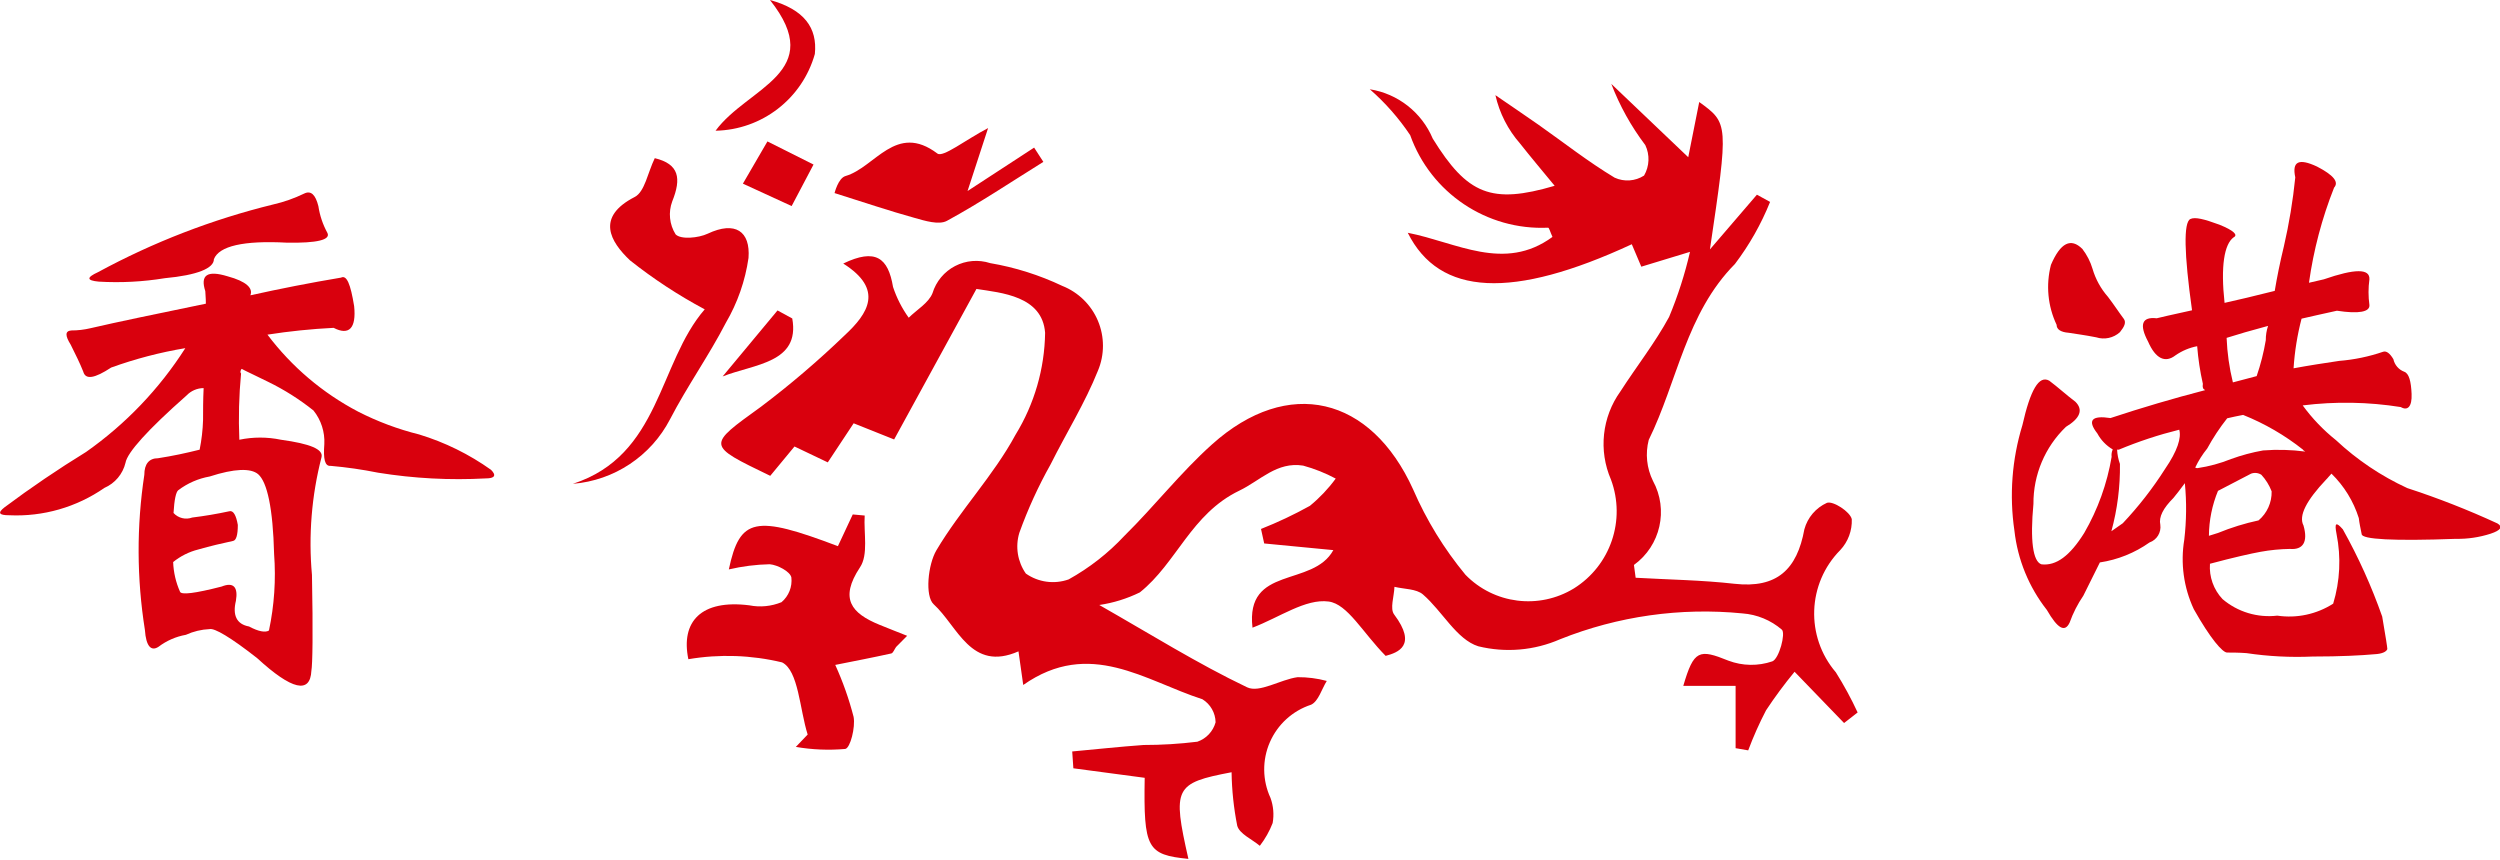
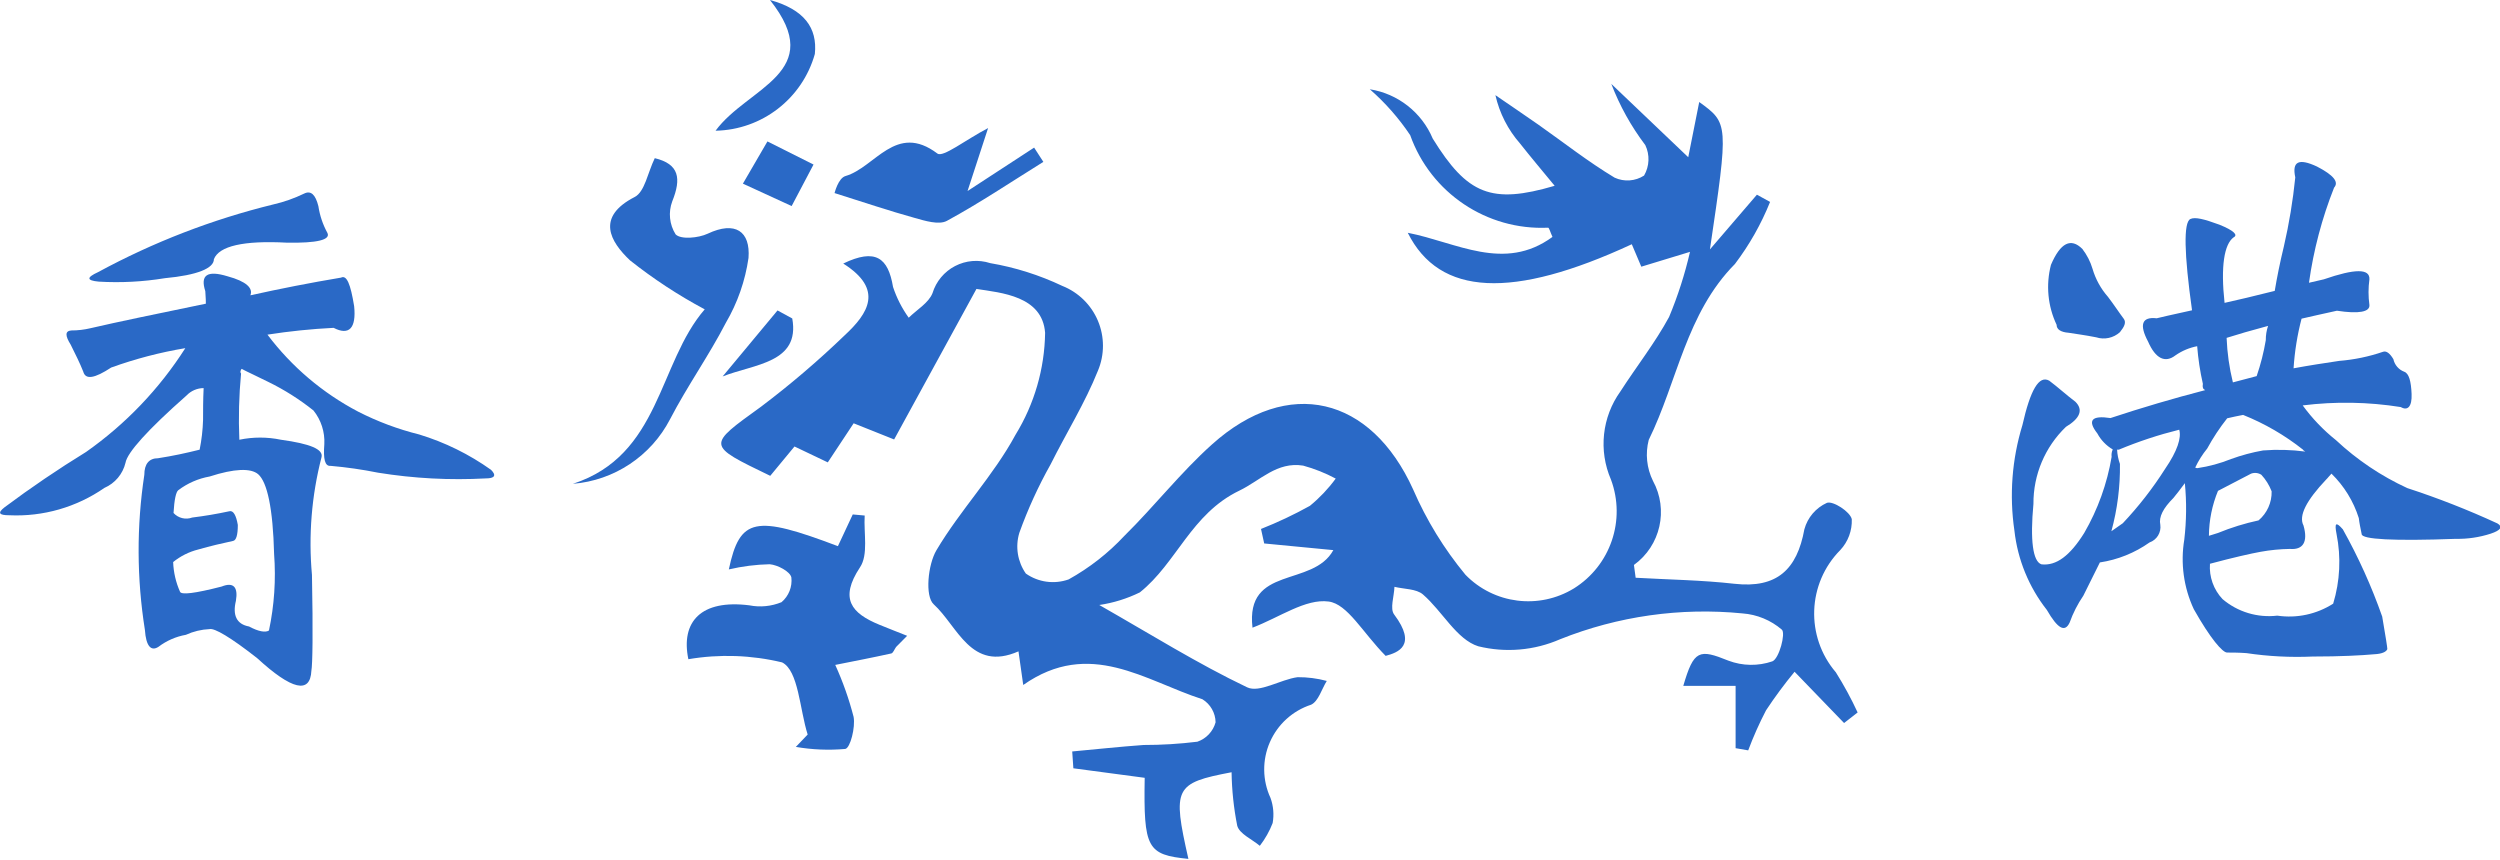
<svg xmlns="http://www.w3.org/2000/svg" width="52.571" height="18.068">
  <g data-name="Group 17">
    <g data-name="Group 10">
-       <path data-name="Path 65" d="m24.071 16.356-1.5-.2-.024-.354c.5-.046 1-.1 1.5-.136a9.211 9.211 0 0 0 1.132-.069.6.6 0 0 0 .383-.408.582.582 0 0 0-.277-.485c-1.205-.387-2.368-1.282-3.768-.3l-.1-.707c-1 .44-1.277-.53-1.784-.991-.185-.169-.121-.833.059-1.136.5-.843 1.2-1.57 1.663-2.428a4.214 4.214 0 0 0 .622-2.143c-.057-.776-.923-.842-1.444-.923l-1.731 3.165-.851-.34-.544.822-.7-.334-.51.617c-1.349-.653-1.332-.63-.192-1.455a19.268 19.268 0 0 0 1.757-1.5c.495-.459.83-.966-.03-1.509.68-.328.945-.121 1.047.492a2.4 2.4 0 0 0 .33.647c.172-.17.418-.31.5-.516a.959.959 0 0 1 1.213-.632 5.816 5.816 0 0 1 1.516.479 1.354 1.354 0 0 1 .75 1.783c-.272.679-.665 1.309-.994 1.967a9.532 9.532 0 0 0-.659 1.442.992.992 0 0 0 .137.857.99.99 0 0 0 .9.123 4.76 4.76 0 0 0 1.172-.916c.633-.624 1.185-1.334 1.845-1.925 1.6-1.434 3.34-1.008 4.227.949a7.485 7.485 0 0 0 1.1 1.794 1.842 1.842 0 0 0 2.28.288 1.912 1.912 0 0 0 .78-2.289 1.89 1.89 0 0 1 .2-1.856c.337-.524.727-1.018 1.022-1.563a8.514 8.514 0 0 0 .44-1.37l-1.024.312-.2-.472c-2.508 1.163-4.045 1.093-4.711-.241 1.025.2 2.026.832 3.043.087-.046-.1-.07-.195-.092-.194a2.935 2.935 0 0 1-2.9-1.946 4.9 4.9 0 0 0-.849-.965 1.73 1.73 0 0 1 1.323 1.037c.729 1.18 1.236 1.384 2.564.993-.258-.314-.5-.6-.727-.888a2.321 2.321 0 0 1-.519-1.018c.3.207.607.412.907.623.531.374 1.043.777 1.6 1.112a.645.645 0 0 0 .619-.044.686.686 0 0 0 .026-.641 5.249 5.249 0 0 1-.715-1.287l1.618 1.542.231-1.161c.617.448.617.448.225 3.1l.988-1.151.277.152a5.657 5.657 0 0 1-.739 1.305c-1.028 1.039-1.209 2.47-1.813 3.7a1.245 1.245 0 0 0 .089.861 1.37 1.37 0 0 1-.4 1.768l.036.269c.693.04 1.389.049 2.078.127.893.1 1.316-.3 1.47-1.146a.859.859 0 0 1 .474-.556c.127-.047.488.186.523.343a.9.9 0 0 1-.241.649 1.9 1.9 0 0 0-.094 2.572 7.6 7.6 0 0 1 .458.844l-.285.222-1.041-1.078a9.469 9.469 0 0 0-.6.811 7.486 7.486 0 0 0-.375.842l-.265-.046v-1.311h-1.1c.221-.756.332-.779.95-.529a1.362 1.362 0 0 0 .923.014c.143-.056.283-.59.2-.666a1.432 1.432 0 0 0-.827-.342 8.173 8.173 0 0 0-3.836.543 2.694 2.694 0 0 1-1.722.148c-.455-.143-.756-.738-1.162-1.089-.14-.121-.393-.111-.6-.161-.006.2-.1.459-.006.582.49.653.08.8-.179.87-.483-.489-.8-1.091-1.2-1.143-.484-.064-1.029.332-1.6.55-.152-1.319 1.268-.841 1.7-1.631l-1.454-.14-.067-.305a8.715 8.715 0 0 0 1.028-.486 3.124 3.124 0 0 0 .543-.573 3.284 3.284 0 0 0-.685-.273c-.552-.088-.9.314-1.343.527-1.014.489-1.316 1.521-2.091 2.139a2.9 2.9 0 0 1-.853.265c1.08.615 2.066 1.233 3.109 1.731.259.124.7-.164 1.061-.213a2.306 2.306 0 0 1 .614.079c-.108.172-.175.428-.33.5a1.43 1.43 0 0 0-.853 1.961 1.023 1.023 0 0 1 .045.527 1.913 1.913 0 0 1-.27.479c-.165-.139-.427-.25-.475-.422a6.291 6.291 0 0 1-.119-1.125c-1.2.228-1.247.325-.908 1.822-.869-.087-.943-.22-.919-1.705Z" fill="#d9000d" />
+       <path data-name="Path 65" d="m24.071 16.356-1.5-.2-.024-.354c.5-.046 1-.1 1.5-.136a9.211 9.211 0 0 0 1.132-.069.6.6 0 0 0 .383-.408.582.582 0 0 0-.277-.485c-1.205-.387-2.368-1.282-3.768-.3l-.1-.707c-1 .44-1.277-.53-1.784-.991-.185-.169-.121-.833.059-1.136.5-.843 1.2-1.57 1.663-2.428a4.214 4.214 0 0 0 .622-2.143c-.057-.776-.923-.842-1.444-.923l-1.731 3.165-.851-.34-.544.822-.7-.334-.51.617c-1.349-.653-1.332-.63-.192-1.455a19.268 19.268 0 0 0 1.757-1.5c.495-.459.83-.966-.03-1.509.68-.328.945-.121 1.047.492a2.4 2.4 0 0 0 .33.647c.172-.17.418-.31.5-.516a.959.959 0 0 1 1.213-.632 5.816 5.816 0 0 1 1.516.479 1.354 1.354 0 0 1 .75 1.783c-.272.679-.665 1.309-.994 1.967a9.532 9.532 0 0 0-.659 1.442.992.992 0 0 0 .137.857.99.99 0 0 0 .9.123 4.76 4.76 0 0 0 1.172-.916c.633-.624 1.185-1.334 1.845-1.925 1.6-1.434 3.34-1.008 4.227.949a7.485 7.485 0 0 0 1.1 1.794 1.842 1.842 0 0 0 2.28.288 1.912 1.912 0 0 0 .78-2.289 1.89 1.89 0 0 1 .2-1.856c.337-.524.727-1.018 1.022-1.563a8.514 8.514 0 0 0 .44-1.37l-1.024.312-.2-.472c-2.508 1.163-4.045 1.093-4.711-.241 1.025.2 2.026.832 3.043.087-.046-.1-.07-.195-.092-.194a2.935 2.935 0 0 1-2.9-1.946 4.9 4.9 0 0 0-.849-.965 1.73 1.73 0 0 1 1.323 1.037c.729 1.18 1.236 1.384 2.564.993-.258-.314-.5-.6-.727-.888a2.321 2.321 0 0 1-.519-1.018c.3.207.607.412.907.623.531.374 1.043.777 1.6 1.112a.645.645 0 0 0 .619-.044.686.686 0 0 0 .026-.641 5.249 5.249 0 0 1-.715-1.287l1.618 1.542.231-1.161c.617.448.617.448.225 3.1l.988-1.151.277.152a5.657 5.657 0 0 1-.739 1.305c-1.028 1.039-1.209 2.47-1.813 3.7a1.245 1.245 0 0 0 .089.861 1.37 1.37 0 0 1-.4 1.768l.036.269c.693.04 1.389.049 2.078.127.893.1 1.316-.3 1.47-1.146a.859.859 0 0 1 .474-.556c.127-.047.488.186.523.343a.9.9 0 0 1-.241.649 1.9 1.9 0 0 0-.094 2.572 7.6 7.6 0 0 1 .458.844l-.285.222-1.041-1.078a9.469 9.469 0 0 0-.6.811 7.486 7.486 0 0 0-.375.842l-.265-.046v-1.311h-1.1c.221-.756.332-.779.95-.529a1.362 1.362 0 0 0 .923.014c.143-.056.283-.59.2-.666a1.432 1.432 0 0 0-.827-.342 8.173 8.173 0 0 0-3.836.543 2.694 2.694 0 0 1-1.722.148c-.455-.143-.756-.738-1.162-1.089-.14-.121-.393-.111-.6-.161-.006.2-.1.459-.006.582.49.653.08.8-.179.87-.483-.489-.8-1.091-1.2-1.143-.484-.064-1.029.332-1.6.55-.152-1.319 1.268-.841 1.7-1.631l-1.454-.14-.067-.305a8.715 8.715 0 0 0 1.028-.486 3.124 3.124 0 0 0 .543-.573 3.284 3.284 0 0 0-.685-.273c-.552-.088-.9.314-1.343.527-1.014.489-1.316 1.521-2.091 2.139a2.9 2.9 0 0 1-.853.265c1.08.615 2.066 1.233 3.109 1.731.259.124.7-.164 1.061-.213a2.306 2.306 0 0 1 .614.079c-.108.172-.175.428-.33.5a1.43 1.43 0 0 0-.853 1.961 1.023 1.023 0 0 1 .045.527 1.913 1.913 0 0 1-.27.479c-.165-.139-.427-.25-.475-.422a6.291 6.291 0 0 1-.119-1.125c-1.2.228-1.247.325-.908 1.822-.869-.087-.943-.22-.919-1.705Z" fill="#2a69c6" />
    </g>
    <g data-name="Group 11">
-       <path data-name="Path 66" d="M15.326 11.974c.232-1.093.556-1.147 2.294-.489l.312-.667.251.023c-.023.369.082.823-.1 1.091-.434.657-.184.963.413 1.207.192.079.387.154.58.231l-.233.235c-.034.047-.061.126-.1.136-.392.087-.785.162-1.179.241a6.648 6.648 0 0 1 .386 1.093c.04.219-.069.653-.175.674a4.022 4.022 0 0 1-1.04-.043l.249-.26c-.168-.528-.192-1.345-.538-1.517a4.92 4.92 0 0 0-1.971-.067c-.163-.79.268-1.261 1.282-1.133a1.179 1.179 0 0 0 .677-.066.594.594 0 0 0 .207-.522c-.028-.124-.288-.261-.455-.276a4.177 4.177 0 0 0-.86.109Z" fill="#d9000d" />
+       <path data-name="Path 66" d="M15.326 11.974c.232-1.093.556-1.147 2.294-.489l.312-.667.251.023c-.023.369.082.823-.1 1.091-.434.657-.184.963.413 1.207.192.079.387.154.58.231l-.233.235c-.034.047-.061.126-.1.136-.392.087-.785.162-1.179.241a6.648 6.648 0 0 1 .386 1.093c.04.219-.069.653-.175.674a4.022 4.022 0 0 1-1.04-.043l.249-.26c-.168-.528-.192-1.345-.538-1.517a4.92 4.92 0 0 0-1.971-.067c-.163-.79.268-1.261 1.282-1.133a1.179 1.179 0 0 0 .677-.066.594.594 0 0 0 .207-.522c-.028-.124-.288-.261-.455-.276a4.177 4.177 0 0 0-.86.109Z" fill="#2a69c6" />
    </g>
    <g data-name="Group 12">
-       <path data-name="Path 67" d="M12.047 10.174c1.845-.6 1.791-2.535 2.772-3.669a10.423 10.423 0 0 1-1.572-1.031c-.412-.391-.725-.908.1-1.332.212-.109.273-.511.422-.816.514.124.562.425.367.909a.786.786 0 0 0 .071.693c.109.113.479.078.675-.014.582-.274.9-.049.858.51a3.759 3.759 0 0 1-.476 1.363c-.358.693-.815 1.336-1.174 2.029a2.532 2.532 0 0 1-2.043 1.358Z" fill="#d9000d" />
+       <path data-name="Path 67" d="M12.047 10.174c1.845-.6 1.791-2.535 2.772-3.669a10.423 10.423 0 0 1-1.572-1.031c-.412-.391-.725-.908.1-1.332.212-.109.273-.511.422-.816.514.124.562.425.367.909a.786.786 0 0 0 .071.693c.109.113.479.078.675-.014.582-.274.9-.049.858.51a3.759 3.759 0 0 1-.476 1.363c-.358.693-.815 1.336-1.174 2.029a2.532 2.532 0 0 1-2.043 1.358Z" fill="#2a69c6" />
    </g>
    <g data-name="Group 13">
-       <path data-name="Path 68" d="m20.778 2.693-.432 1.324 1.4-.913.194.3c-.673.419-1.333.862-2.028 1.24-.168.091-.461 0-.683-.063-.532-.147-1.056-.325-1.68-.521 0 .006.074-.312.23-.358.625-.181 1.059-1.132 1.932-.474.117.091.585-.283 1.067-.535Z" fill="#d9000d" />
+       <path data-name="Path 68" d="m20.778 2.693-.432 1.324 1.4-.913.194.3c-.673.419-1.333.862-2.028 1.24-.168.091-.461 0-.683-.063-.532-.147-1.056-.325-1.68-.521 0 .006.074-.312.23-.358.625-.181 1.059-1.132 1.932-.474.117.091.585-.283 1.067-.535Z" fill="#2a69c6" />
    </g>
    <g data-name="Group 14">
-       <path data-name="Path 69" d="M15.047 2.749c.673-.917 2.36-1.22 1.144-2.749.721.2 1 .585.944 1.135a2.214 2.214 0 0 1-2.088 1.614Z" fill="#d9000d" />
+       <path data-name="Path 69" d="M15.047 2.749c.673-.917 2.36-1.22 1.144-2.749.721.2 1 .585.944 1.135a2.214 2.214 0 0 1-2.088 1.614Z" fill="#2a69c6" />
    </g>
    <g data-name="Group 15">
-       <path data-name="Path 70" d="m16.138 2.974.969.486-.46.873-1.025-.471Z" fill="#d9000d" />
+       <path data-name="Path 70" d="m16.138 2.974.969.486-.46.873-1.025-.471Z" fill="#2a69c6" />
    </g>
    <g data-name="Group 16">
-       <path data-name="Path 71" d="M16.66 6.697c.169.938-.8.956-1.464 1.219l1.154-1.388Z" fill="#d9000d" />
+       <path data-name="Path 71" d="M16.66 6.697c.169.938-.8.956-1.464 1.219l1.154-1.388Z" fill="#2a69c6" />
    </g>
  </g>
-   <g data-name="Group 18" fill="#d9000d">
+   <g data-name="Group 18" fill="#2a69c6">
    <path data-name="Path 72" d="M3.047 13.246a10.616 10.616 0 0 1-.012-3.262c0-.228.1-.348.288-.348.311-.048.587-.108.875-.18a3.717 3.717 0 0 0 .072-.623c0-.192 0-.42.012-.672a.5.5 0 0 0-.36.156c-.815.719-1.247 1.2-1.283 1.415a.772.772 0 0 1-.444.528 3.244 3.244 0 0 1-2 .575c-.216 0-.252-.048-.1-.167A22.968 22.968 0 0 1 1.81 9.504a7.783 7.783 0 0 0 2.087-2.183 8.9 8.9 0 0 0-1.559.408c-.348.228-.54.264-.588.084-.071-.18-.168-.372-.263-.564-.12-.192-.12-.288.011-.3a1.72 1.72 0 0 0 .408-.048c.564-.131 1.38-.3 2.423-.515 0-.132-.012-.216-.012-.264-.108-.336.036-.444.468-.312.4.108.54.252.48.4a36.58 36.58 0 0 1 1.906-.372c.12-.06.2.132.276.6.048.467-.108.623-.431.456a13.335 13.335 0 0 0-1.392.143 5.706 5.706 0 0 0 1.907 1.619 5.988 5.988 0 0 0 1.283.48 5.228 5.228 0 0 1 1.512.744c.12.12.072.18-.108.18a10.591 10.591 0 0 1-2.267-.12 9.026 9.026 0 0 0-1-.144c-.12.012-.155-.144-.131-.456a1.043 1.043 0 0 0-.228-.708 5.15 5.15 0 0 0-.948-.6c-.239-.12-.42-.2-.564-.276-.024.036-.035.072-.011.1a10.136 10.136 0 0 0-.036 1.391 2.142 2.142 0 0 1 .875 0c.612.084.9.2.852.372a7.269 7.269 0 0 0-.2 2.471c.024 1.223.012 1.882-.012 2.015-.024.491-.408.407-1.139-.264-.564-.444-.9-.636-1-.612a1.341 1.341 0 0 0-.5.12 1.342 1.342 0 0 0-.576.252c-.154.101-.262-.007-.286-.355Zm3.838-8.348c.071.145-.216.216-.852.205-.911-.049-1.427.071-1.535.347 0 .192-.348.336-1.032.4a6.283 6.283 0 0 1-1.391.072c-.252-.024-.264-.084-.012-.2a15.445 15.445 0 0 1 3.684-1.423 3.041 3.041 0 0 0 .648-.228c.144-.072.24.024.3.264a1.694 1.694 0 0 0 .19.563Zm-2.843 5.985a8.82 8.82 0 0 0 .78-.132c.084-.023.144.084.179.288 0 .216-.035.324-.1.336-.228.048-.48.108-.732.18a1.366 1.366 0 0 0-.528.264 1.691 1.691 0 0 0 .144.623c.024.072.312.037.876-.108.251-.1.348.012.3.3-.073.3.011.492.276.54.2.108.347.132.419.084a5.7 5.7 0 0 0 .108-1.607c-.024-.96-.144-1.511-.335-1.679-.157-.132-.5-.12-1.02.048a1.543 1.543 0 0 0-.66.288c-.048.036-.084.2-.1.479a.362.362 0 0 0 .393.096Z" />
    <path data-name="Path 73" d="M42.36 11.159a5.066 5.066 0 0 1 .168-2.219c.168-.743.348-1.055.564-.935.192.144.36.3.551.444.168.168.1.347-.2.527a2.225 2.225 0 0 0-.683 1.619c-.072.768-.012 1.212.168 1.272.312.036.6-.18.9-.66a4.767 4.767 0 0 0 .576-1.6.284.284 0 0 1 .024-.156.862.862 0 0 1-.324-.336c-.216-.276-.12-.384.276-.324a31.805 31.805 0 0 1 1.991-.587c-.048-.024-.06-.06-.048-.132a5.545 5.545 0 0 1-.12-.792 1.2 1.2 0 0 0-.456.192c-.216.168-.419.072-.576-.288-.191-.359-.131-.527.181-.491.047-.012.3-.072.743-.168-.168-1.2-.18-1.847-.036-1.919.1-.048.288 0 .612.119.3.121.395.216.3.265-.2.143-.276.611-.192 1.379.276-.06.623-.144 1.055-.252.048-.288.108-.588.192-.935a11.627 11.627 0 0 0 .24-1.452c-.072-.336.072-.407.456-.228.347.18.467.324.36.444a8.681 8.681 0 0 0-.528 2c.1-.024.2-.048.312-.072.659-.228.971-.228.959 0a1.966 1.966 0 0 0 0 .54c.012.143-.216.192-.683.12-.288.06-.528.12-.744.167a5.551 5.551 0 0 0-.168 1.044c.324-.06.636-.108.959-.156a3.758 3.758 0 0 0 .924-.192c.072-.024.144.036.216.156a.364.364 0 0 0 .228.264c.1.036.144.2.155.468s-.084.359-.227.275a7.348 7.348 0 0 0-2.063-.035 3.8 3.8 0 0 0 .7.731 5.663 5.663 0 0 0 1.5 1.008 17.335 17.335 0 0 1 1.895.743c.119.072.072.144-.144.216a2.24 2.24 0 0 1-.732.108c-1.307.048-1.979.012-1.979-.1-.024-.12-.048-.228-.06-.336a2.252 2.252 0 0 0-.575-.935c-.048.048-.084.1-.108.12-.42.444-.588.767-.48.971.1.348-.012.516-.288.492a3.766 3.766 0 0 0-.612.06c-.2.036-.575.12-1.067.252a.98.98 0 0 0 .264.743 1.506 1.506 0 0 0 1.151.348 1.715 1.715 0 0 0 1.176-.252 3.005 3.005 0 0 0 .071-1.463c-.047-.24-.012-.264.132-.1a11.718 11.718 0 0 1 .828 1.835q.108.63.108.684c-.024.06-.12.1-.264.107-.276.025-.72.049-1.307.049a7.239 7.239 0 0 1-1.392-.072c-.168-.012-.312-.012-.407-.012s-.348-.288-.7-.912a2.494 2.494 0 0 1-.2-1.463 5.544 5.544 0 0 0 .012-1.187c-.1.132-.168.227-.24.311-.216.216-.312.4-.276.564a.344.344 0 0 1-.227.372 2.43 2.43 0 0 1-1.044.42l-.348.7a2.47 2.47 0 0 0-.287.563c-.1.216-.252.132-.48-.264a3.289 3.289 0 0 1-.682-1.667Zm.887-4.329a1.857 1.857 0 0 1-.119-1.26c.2-.467.419-.575.66-.336a1.289 1.289 0 0 1 .215.42 1.553 1.553 0 0 0 .324.588c.12.156.228.323.336.467.048.073.012.156-.084.276a.512.512 0 0 1-.5.108c-.24-.048-.432-.071-.576-.095-.172-.013-.256-.073-.256-.168Zm1.332 2.926a5.125 5.125 0 0 1-.18 1.415c.072-.048.144-.1.24-.168a7.62 7.62 0 0 0 .887-1.139c.264-.384.348-.66.3-.828a8.778 8.778 0 0 0-1.271.42h-.036a1.039 1.039 0 0 0 .06.3Zm3.85-.3a5.046 5.046 0 0 0-1.26-.731c-.119.024-.239.047-.335.071a4.489 4.489 0 0 0-.42.636 1.94 1.94 0 0 0-.252.4.07.07 0 0 0 .048.012 3.092 3.092 0 0 0 .707-.192 4.031 4.031 0 0 1 .672-.18 4.272 4.272 0 0 1 .888.024c-.024-.016-.048-.028-.048-.04Zm-1.787.863a2.527 2.527 0 0 0-.192.948c.048-.012.108-.036.192-.06a5.058 5.058 0 0 1 .852-.264.776.776 0 0 0 .275-.611 1.09 1.09 0 0 0-.216-.348.242.242 0 0 0-.216-.024c-.323.167-.551.288-.69.359Zm.18-3.214a4.7 4.7 0 0 0 .132.936c.168-.048.335-.084.5-.132a4.785 4.785 0 0 0 .192-.756.909.909 0 0 1 .048-.3c-.357.096-.647.18-.872.252Z" />
  </g>
</svg>
